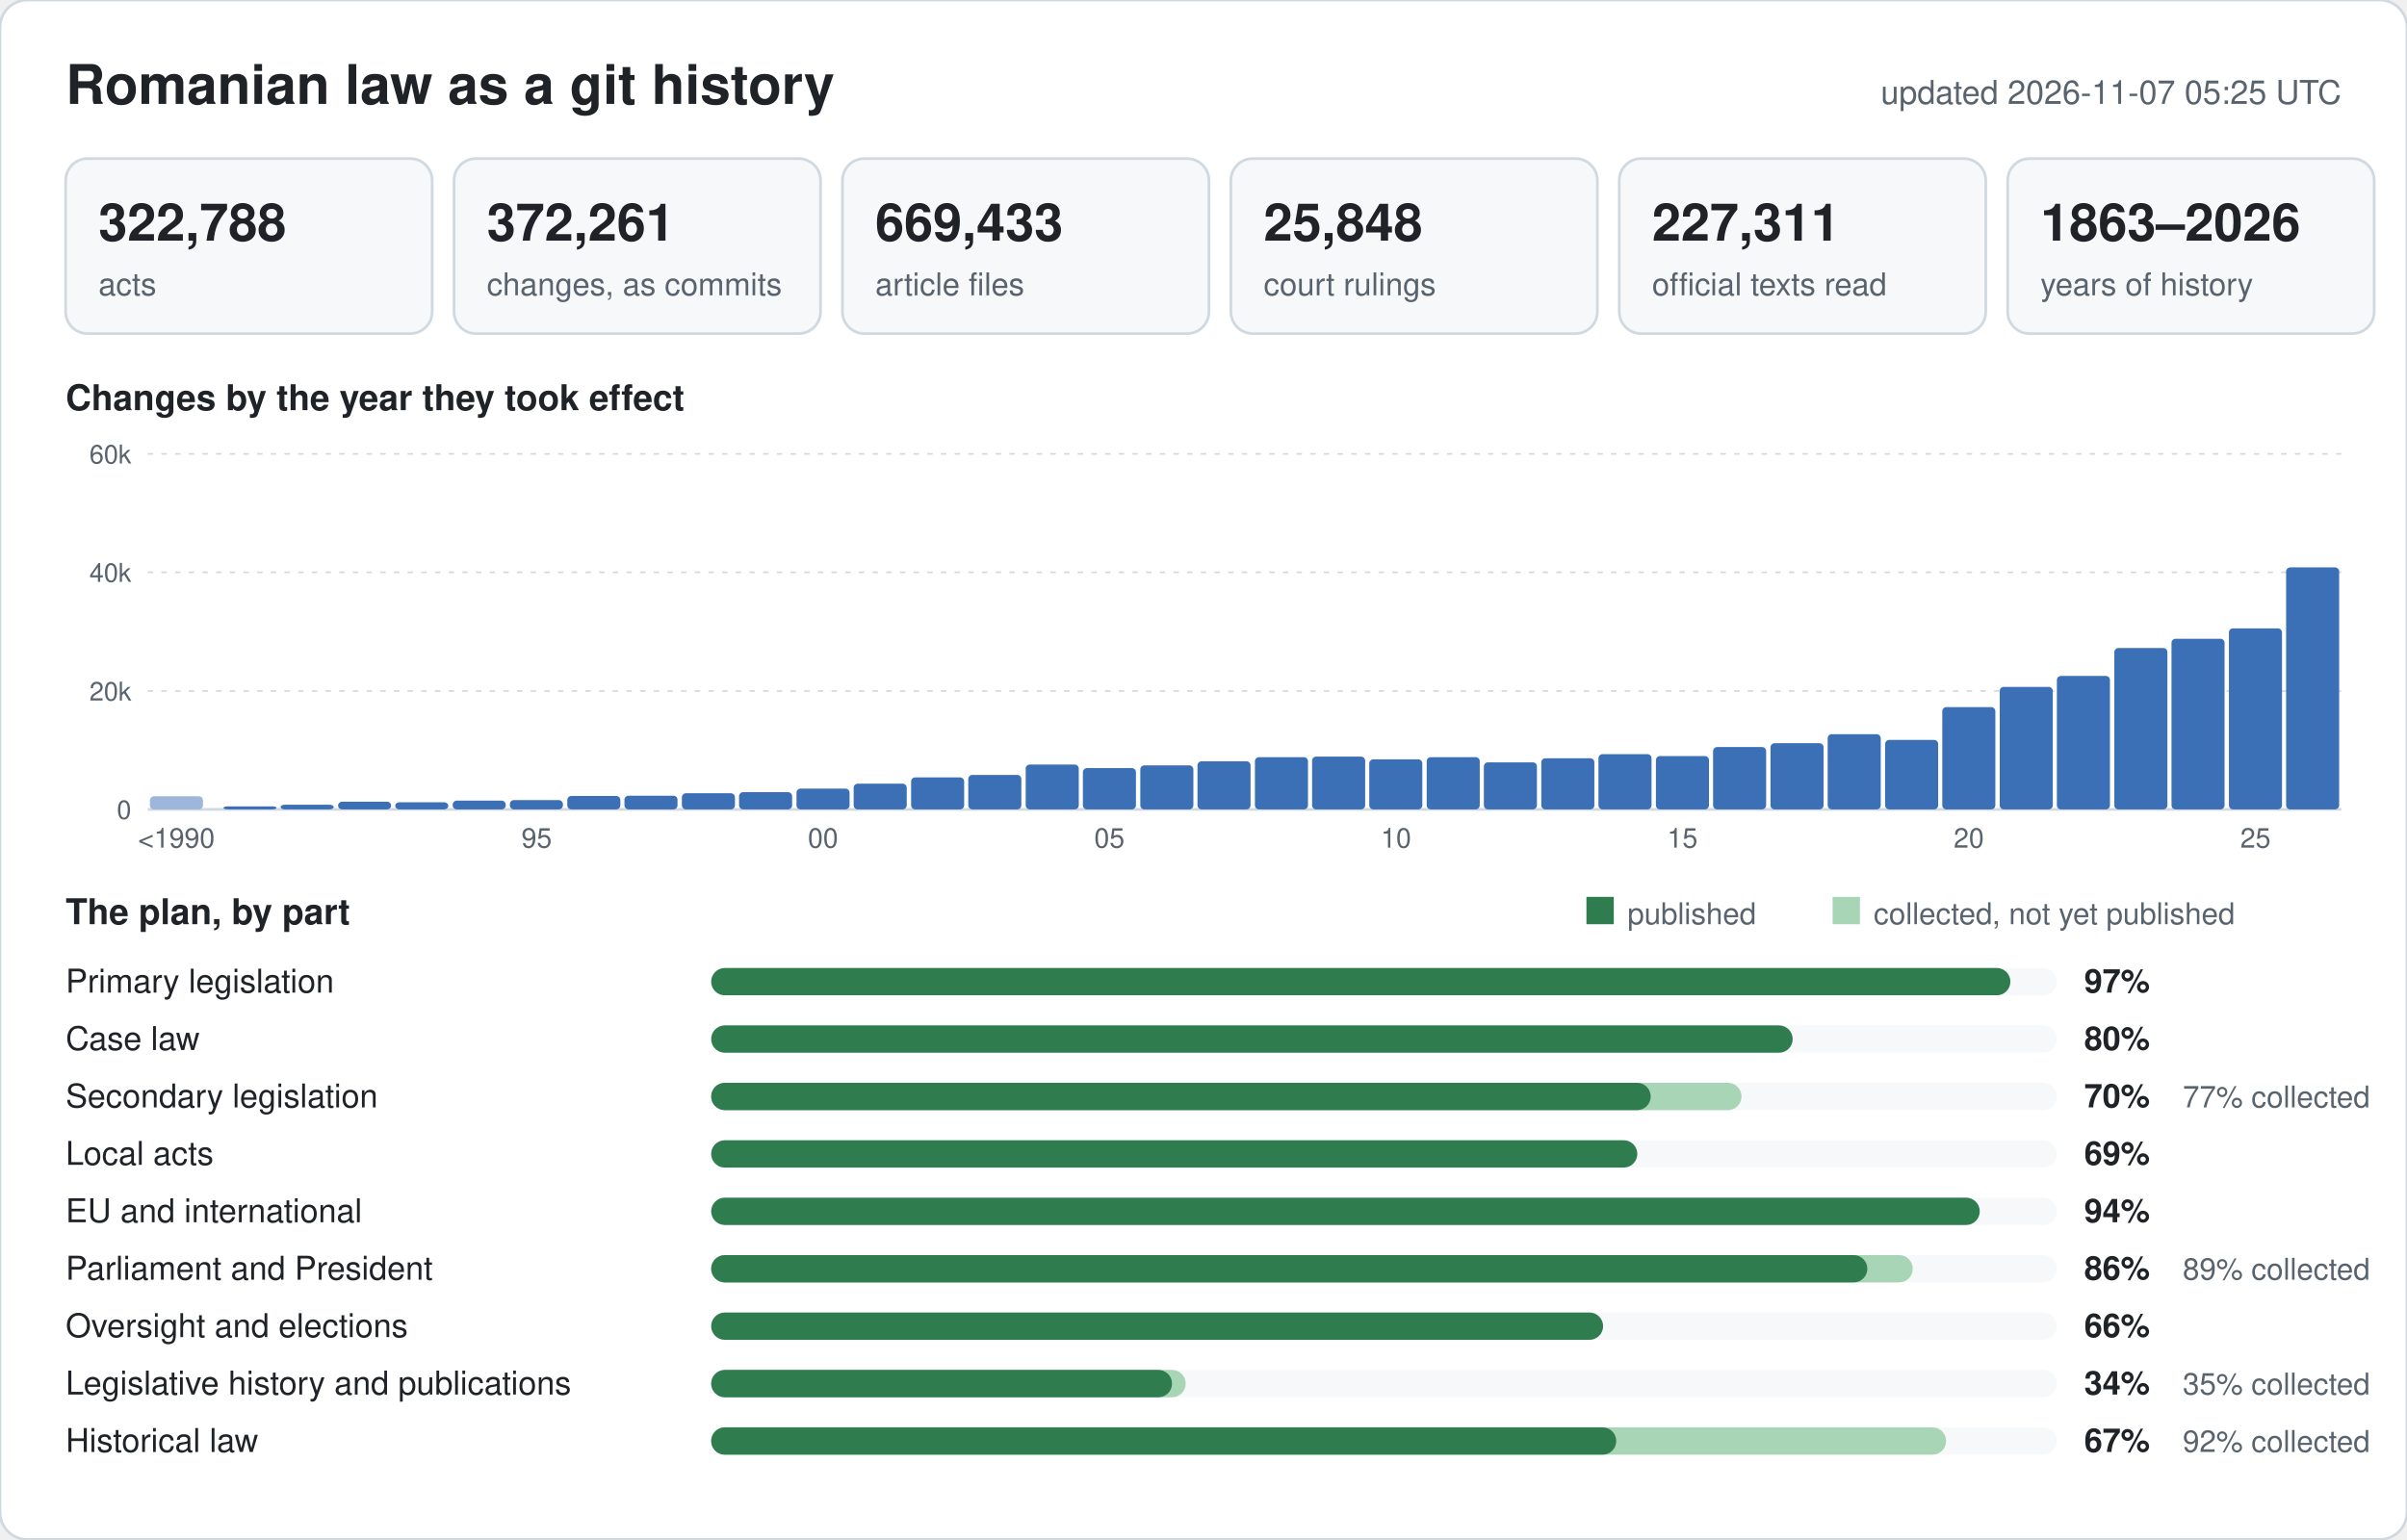
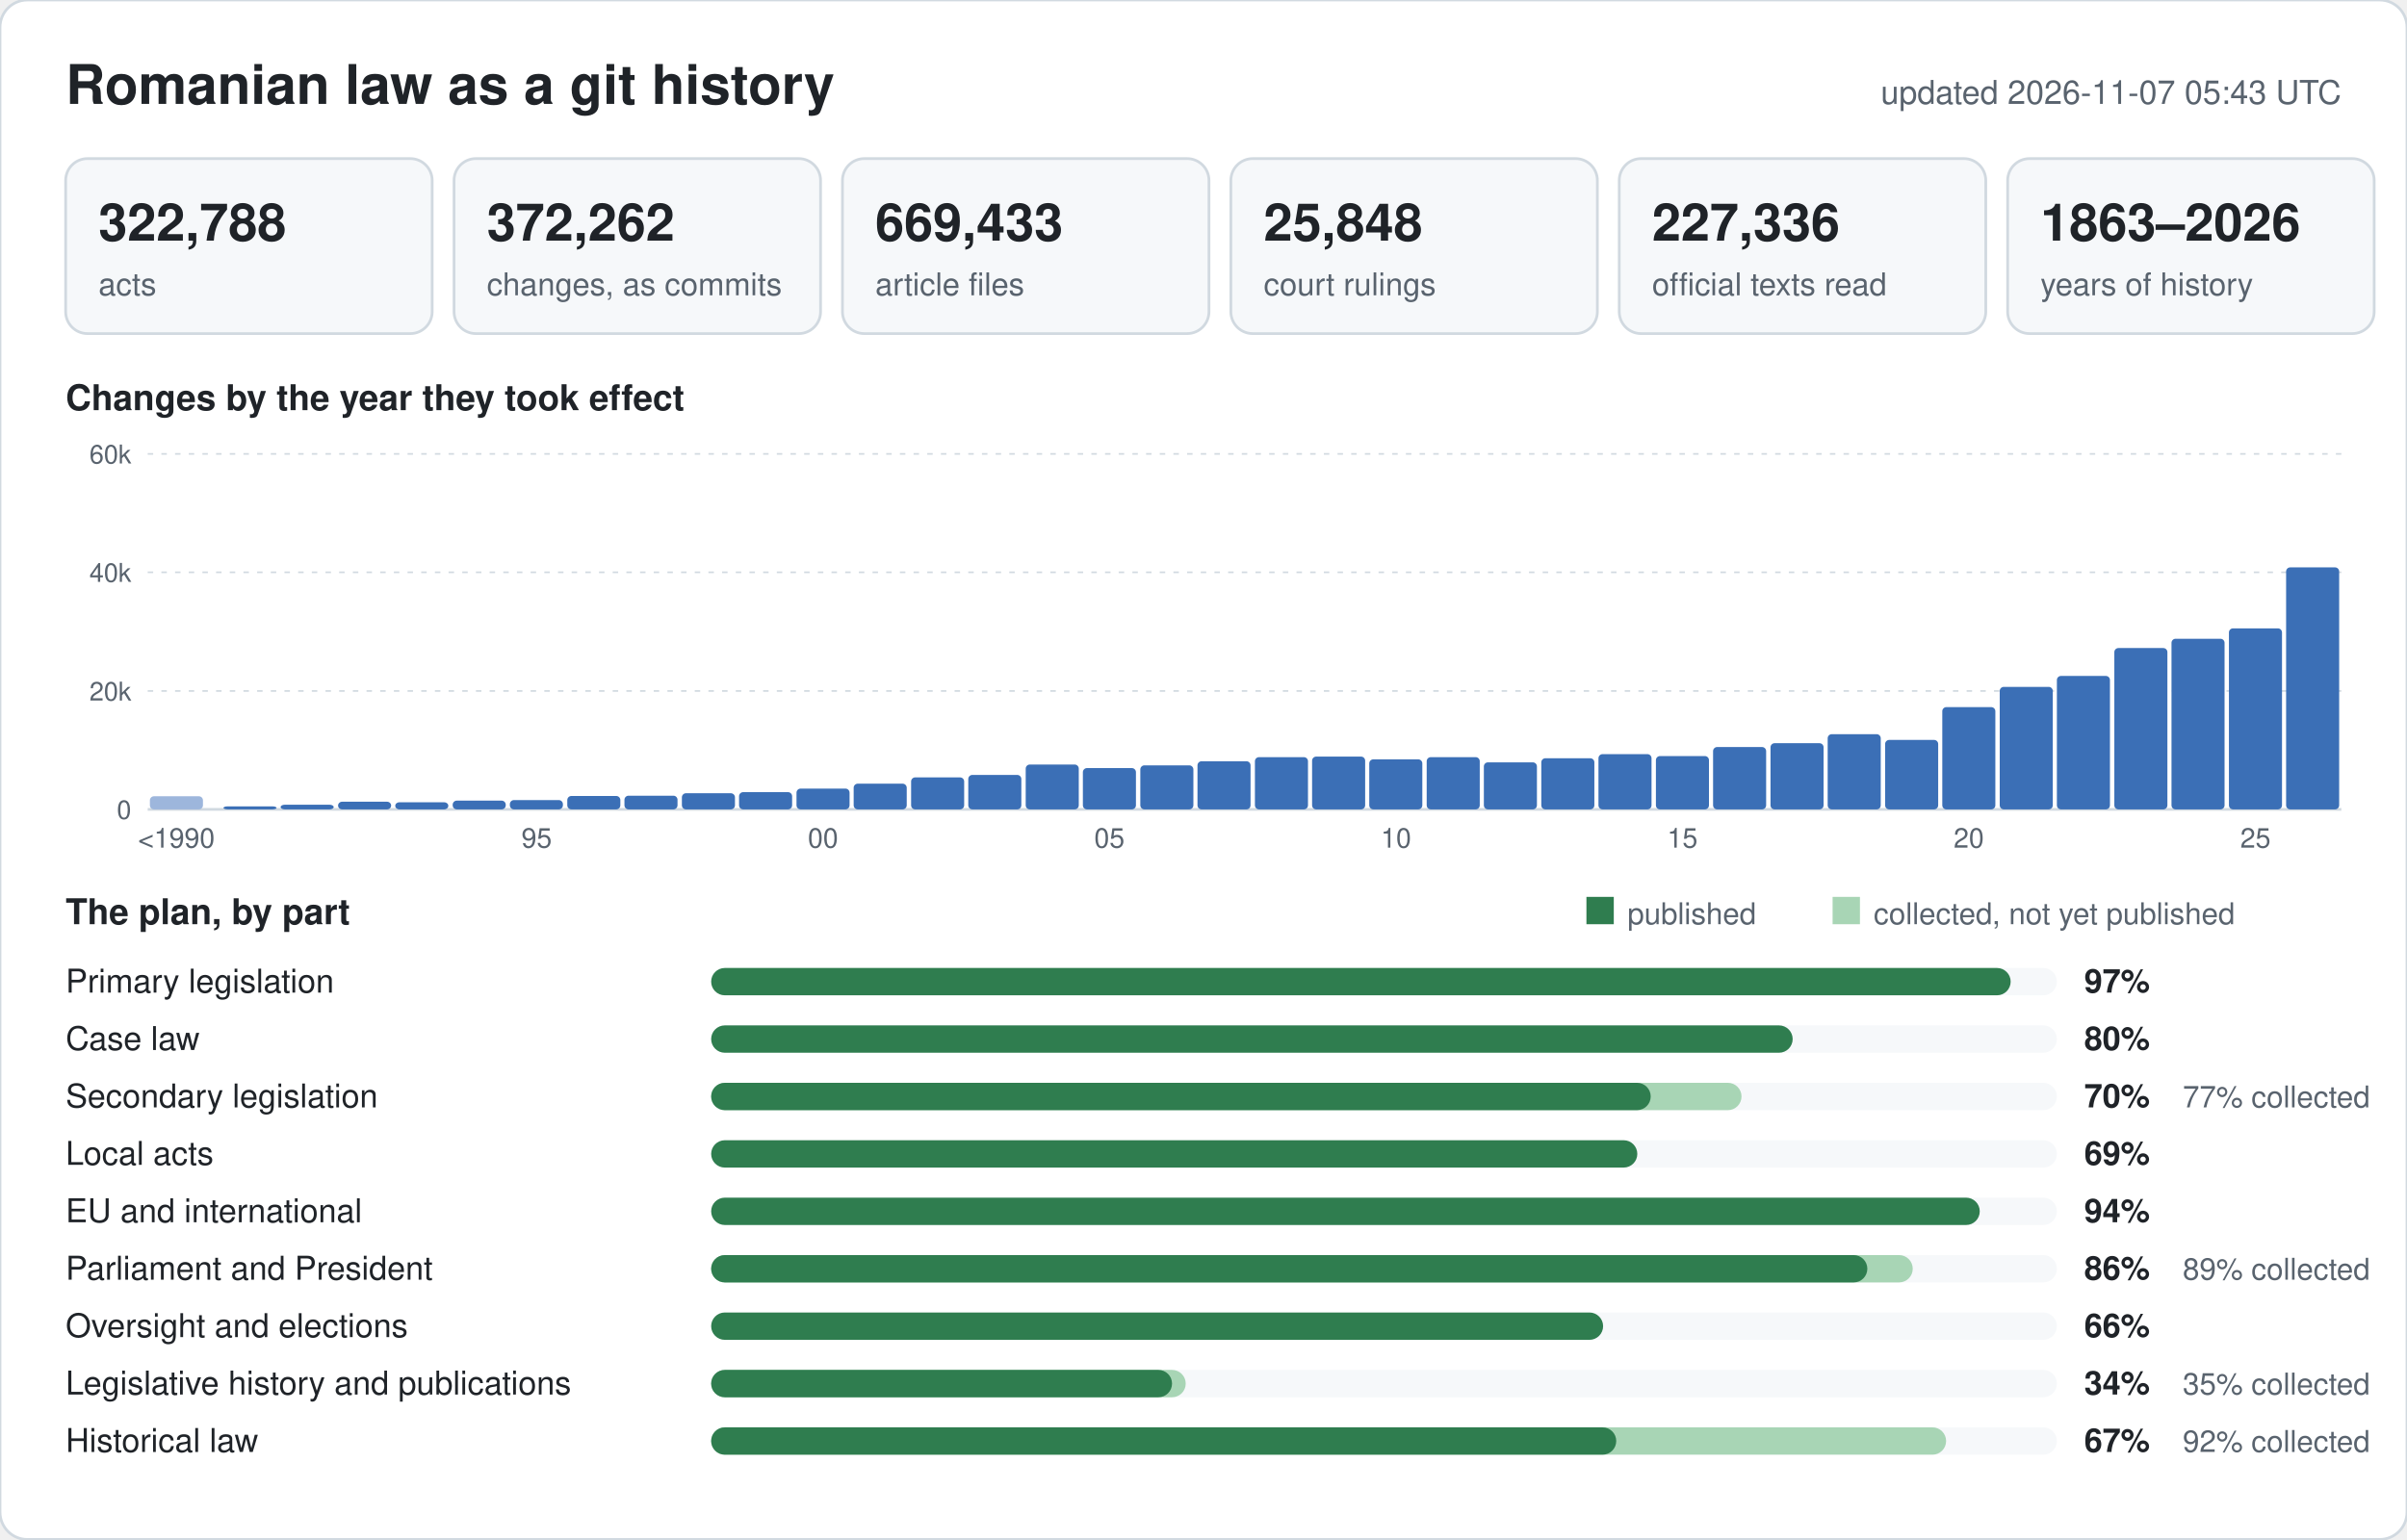
<svg xmlns="http://www.w3.org/2000/svg" width="880" height="563" viewBox="0 0 880 563" font-family="-apple-system,BlinkMacSystemFont,Segoe UI,Helvetica,Arial,sans-serif">
  <rect width="880" height="563" rx="10" fill="#ffffff" stroke="#d1d9e0" />
  <text x="24" y="38" font-size="20" font-weight="600" fill="#1f2328">Romanian law as a git history</text>
-   <text x="856" y="38" font-size="12" text-anchor="end" fill="#59636e">updated 2026-11-07 05:25 UTC</text>
+   <text x="856" y="38" font-size="12" text-anchor="end" fill="#59636e">updated 2026-11-07 05:43 UTC</text>
  <rect x="24" y="58" width="134" height="64" rx="8" fill="#f6f8fa" stroke="#d1d9e0" />
  <text x="36" y="88" font-size="19" font-weight="600" fill="#1f2328">322,788</text>
  <text x="36" y="108" font-size="11.5" fill="#59636e">acts</text>
  <rect x="166" y="58" width="134" height="64" rx="8" fill="#f6f8fa" stroke="#d1d9e0" />
-   <text x="178" y="88" font-size="19" font-weight="600" fill="#1f2328">372,261</text>
+   <text x="178" y="88" font-size="19" font-weight="600" fill="#1f2328">372,262</text>
  <text x="178" y="108" font-size="11.5" fill="#59636e">changes, as commits</text>
  <rect x="308" y="58" width="134" height="64" rx="8" fill="#f6f8fa" stroke="#d1d9e0" />
  <text x="320" y="88" font-size="19" font-weight="600" fill="#1f2328">669,433</text>
  <text x="320" y="108" font-size="11.5" fill="#59636e">article files</text>
  <rect x="450" y="58" width="134" height="64" rx="8" fill="#f6f8fa" stroke="#d1d9e0" />
  <text x="462" y="88" font-size="19" font-weight="600" fill="#1f2328">25,848</text>
  <text x="462" y="108" font-size="11.5" fill="#59636e">court rulings</text>
  <rect x="592" y="58" width="134" height="64" rx="8" fill="#f6f8fa" stroke="#d1d9e0" />
-   <text x="604" y="88" font-size="19" font-weight="600" fill="#1f2328">227,311</text>
+   <text x="604" y="88" font-size="19" font-weight="600" fill="#1f2328">227,336</text>
  <text x="604" y="108" font-size="11.5" fill="#59636e">official texts read</text>
  <rect x="734" y="58" width="134" height="64" rx="8" fill="#f6f8fa" stroke="#d1d9e0" />
  <text x="746" y="88" font-size="19" font-weight="600" fill="#1f2328">1863–2026</text>
  <text x="746" y="108" font-size="11.5" fill="#59636e">years of history</text>
  <text x="24" y="150" font-size="13" font-weight="600" fill="#1f2328">Changes by the year they took effect</text>
  <line x1="54" y1="296.0" x2="856" y2="296.0" stroke="#d1d9e0" stroke-width="1" />
  <text x="48" y="299.5" font-size="9.5" text-anchor="end" fill="#59636e">0</text>
  <line x1="54" y1="252.7" x2="856" y2="252.7" stroke="#d1d9e0" stroke-width="0.6" stroke-dasharray="2 3" />
  <text x="48" y="256.2" font-size="9.5" text-anchor="end" fill="#59636e">20k</text>
  <line x1="54" y1="209.3" x2="856" y2="209.3" stroke="#d1d9e0" stroke-width="0.6" stroke-dasharray="2 3" />
  <text x="48" y="212.8" font-size="9.5" text-anchor="end" fill="#59636e">40k</text>
  <line x1="54" y1="166.0" x2="856" y2="166.0" stroke="#d1d9e0" stroke-width="0.6" stroke-dasharray="2 3" />
  <text x="48" y="169.5" font-size="9.5" text-anchor="end" fill="#59636e">60k</text>
  <rect x="54.8" y="291.2" width="19.4" height="4.8" rx="1.5" fill="#9db6dc" />
  <text x="64.5" y="310" font-size="10" text-anchor="middle" fill="#59636e">&lt;1990</text>
  <rect x="81.7" y="294.9" width="19.4" height="1.1" rx="1.5" fill="#3b6fb6" />
  <rect x="102.6" y="294.3" width="19.4" height="1.7" rx="1.5" fill="#3b6fb6" />
  <rect x="123.6" y="293.2" width="19.4" height="2.8" rx="1.5" fill="#3b6fb6" />
  <rect x="144.5" y="293.4" width="19.4" height="2.6" rx="1.5" fill="#3b6fb6" />
  <rect x="165.5" y="292.8" width="19.4" height="3.2" rx="1.5" fill="#3b6fb6" />
  <rect x="186.4" y="292.6" width="19.4" height="3.4" rx="1.5" fill="#3b6fb6" />
  <text x="196.2" y="310" font-size="10" text-anchor="middle" fill="#59636e">95</text>
  <rect x="207.4" y="291.1" width="19.4" height="4.9" rx="1.5" fill="#3b6fb6" />
  <rect x="228.3" y="291.0" width="19.4" height="5.0" rx="1.5" fill="#3b6fb6" />
  <rect x="249.3" y="290.1" width="19.4" height="5.9" rx="1.5" fill="#3b6fb6" />
  <rect x="270.2" y="289.7" width="19.4" height="6.3" rx="1.5" fill="#3b6fb6" />
  <rect x="291.2" y="288.4" width="19.4" height="7.6" rx="1.5" fill="#3b6fb6" />
  <text x="300.9" y="310" font-size="10" text-anchor="middle" fill="#59636e">00</text>
  <rect x="312.1" y="286.6" width="19.4" height="9.4" rx="1.5" fill="#3b6fb6" />
  <rect x="333.1" y="284.3" width="19.4" height="11.7" rx="1.5" fill="#3b6fb6" />
  <rect x="354.0" y="283.4" width="19.4" height="12.6" rx="1.5" fill="#3b6fb6" />
  <rect x="375.0" y="279.6" width="19.4" height="16.4" rx="1.5" fill="#3b6fb6" />
  <rect x="395.9" y="280.9" width="19.4" height="15.1" rx="1.5" fill="#3b6fb6" />
  <text x="405.6" y="310" font-size="10" text-anchor="middle" fill="#59636e">05</text>
  <rect x="416.9" y="279.9" width="19.4" height="16.1" rx="1.5" fill="#3b6fb6" />
  <rect x="437.8" y="278.4" width="19.4" height="17.6" rx="1.5" fill="#3b6fb6" />
  <rect x="458.8" y="276.9" width="19.4" height="19.1" rx="1.5" fill="#3b6fb6" />
  <rect x="479.7" y="276.7" width="19.4" height="19.3" rx="1.5" fill="#3b6fb6" />
  <rect x="500.6" y="277.7" width="19.4" height="18.3" rx="1.5" fill="#3b6fb6" />
  <text x="510.4" y="310" font-size="10" text-anchor="middle" fill="#59636e">10</text>
  <rect x="521.6" y="276.9" width="19.4" height="19.1" rx="1.5" fill="#3b6fb6" />
  <rect x="542.5" y="278.8" width="19.4" height="17.2" rx="1.5" fill="#3b6fb6" />
  <rect x="563.5" y="277.3" width="19.4" height="18.7" rx="1.5" fill="#3b6fb6" />
  <rect x="584.4" y="275.8" width="19.4" height="20.2" rx="1.5" fill="#3b6fb6" />
  <rect x="605.4" y="276.5" width="19.4" height="19.5" rx="1.5" fill="#3b6fb6" />
  <text x="615.1" y="310" font-size="10" text-anchor="middle" fill="#59636e">15</text>
  <rect x="626.3" y="273.2" width="19.4" height="22.8" rx="1.5" fill="#3b6fb6" />
  <rect x="647.3" y="271.8" width="19.4" height="24.2" rx="1.5" fill="#3b6fb6" />
  <rect x="668.2" y="268.5" width="19.4" height="27.5" rx="1.5" fill="#3b6fb6" />
  <rect x="689.2" y="270.6" width="19.4" height="25.4" rx="1.5" fill="#3b6fb6" />
  <rect x="710.1" y="258.6" width="19.4" height="37.4" rx="1.5" fill="#3b6fb6" />
  <text x="719.8" y="310" font-size="10" text-anchor="middle" fill="#59636e">20</text>
  <rect x="731.1" y="251.2" width="19.4" height="44.8" rx="1.5" fill="#3b6fb6" />
  <rect x="752.0" y="247.2" width="19.4" height="48.8" rx="1.5" fill="#3b6fb6" />
  <rect x="773.0" y="237.0" width="19.4" height="59.0" rx="1.5" fill="#3b6fb6" />
  <rect x="793.9" y="233.6" width="19.4" height="62.4" rx="1.5" fill="#3b6fb6" />
  <rect x="814.9" y="229.8" width="19.4" height="66.2" rx="1.5" fill="#3b6fb6" />
  <text x="824.6" y="310" font-size="10" text-anchor="middle" fill="#59636e">25</text>
  <rect x="835.8" y="207.5" width="19.4" height="88.5" rx="1.5" fill="#3b6fb6" />
  <text x="24" y="338" font-size="13" font-weight="600" fill="#1f2328">The plan, by part</text>
  <rect x="580" y="328" width="10" height="10" fill="#2f7d4f" />
  <text x="595" y="338" font-size="11" fill="#59636e">published</text>
  <rect x="670" y="328" width="10" height="10" fill="#a8d5b5" />
  <text x="685" y="338" font-size="11" fill="#59636e">collected, not yet published</text>
  <text x="24" y="363" font-size="12" fill="#1f2328">Primary legislation</text>
  <rect x="260" y="354" width="492" height="10" rx="5" fill="#f6f8fa" />
-   <rect x="260" y="354" width="475.0" height="10" rx="5" fill="#2f7d4f" />
+   <rect x="260" y="354" width="475.1" height="10" rx="5" fill="#2f7d4f" />
  <text x="762" y="363" font-size="12" font-weight="600" fill="#1f2328">97%</text>
  <text x="24" y="384" font-size="12" fill="#1f2328">Case law</text>
  <rect x="260" y="375" width="492" height="10" rx="5" fill="#f6f8fa" />
  <rect x="260" y="375" width="395.4" height="10" rx="5" fill="#2f7d4f" />
  <text x="762" y="384" font-size="12" font-weight="600" fill="#1f2328">80%</text>
  <text x="24" y="405" font-size="12" fill="#1f2328">Secondary legislation</text>
  <rect x="260" y="396" width="492" height="10" rx="5" fill="#f6f8fa" />
  <rect x="260" y="396" width="376.7" height="10" rx="5" fill="#a8d5b5" />
  <rect x="260" y="396" width="343.5" height="10" rx="5" fill="#2f7d4f" />
  <text x="762" y="405" font-size="12" font-weight="600" fill="#1f2328">70%</text>
  <text x="798" y="405" font-size="11" fill="#59636e">77% collected</text>
  <text x="24" y="426" font-size="12" fill="#1f2328">Local acts</text>
  <rect x="260" y="417" width="492" height="10" rx="5" fill="#f6f8fa" />
  <rect x="260" y="417" width="338.6" height="10" rx="5" fill="#2f7d4f" />
  <text x="762" y="426" font-size="12" font-weight="600" fill="#1f2328">69%</text>
  <text x="24" y="447" font-size="12" fill="#1f2328">EU and international</text>
  <rect x="260" y="438" width="492" height="10" rx="5" fill="#f6f8fa" />
  <rect x="260" y="438" width="463.8" height="10" rx="5" fill="#2f7d4f" />
  <text x="762" y="447" font-size="12" font-weight="600" fill="#1f2328">94%</text>
  <text x="24" y="468" font-size="12" fill="#1f2328">Parliament and President</text>
  <rect x="260" y="459" width="492" height="10" rx="5" fill="#f6f8fa" />
  <rect x="260" y="459" width="439.3" height="10" rx="5" fill="#a8d5b5" />
  <rect x="260" y="459" width="422.7" height="10" rx="5" fill="#2f7d4f" />
  <text x="762" y="468" font-size="12" font-weight="600" fill="#1f2328">86%</text>
  <text x="798" y="468" font-size="11" fill="#59636e">89% collected</text>
  <text x="24" y="489" font-size="12" fill="#1f2328">Oversight and elections</text>
  <rect x="260" y="480" width="492" height="10" rx="5" fill="#f6f8fa" />
  <rect x="260" y="480" width="326.1" height="10" rx="5" fill="#2f7d4f" />
  <text x="762" y="489" font-size="12" font-weight="600" fill="#1f2328">66%</text>
  <text x="24" y="510" font-size="12" fill="#1f2328">Legislative history and publications</text>
  <rect x="260" y="501" width="492" height="10" rx="5" fill="#f6f8fa" />
  <rect x="260" y="501" width="173.5" height="10" rx="5" fill="#a8d5b5" />
  <rect x="260" y="501" width="168.5" height="10" rx="5" fill="#2f7d4f" />
  <text x="762" y="510" font-size="12" font-weight="600" fill="#1f2328">34%</text>
  <text x="798" y="510" font-size="11" fill="#59636e">35% collected</text>
  <text x="24" y="531" font-size="12" fill="#1f2328">Historical law</text>
  <rect x="260" y="522" width="492" height="10" rx="5" fill="#f6f8fa" />
  <rect x="260" y="522" width="451.5" height="10" rx="5" fill="#a8d5b5" />
  <rect x="260" y="522" width="330.9" height="10" rx="5" fill="#2f7d4f" />
  <text x="762" y="531" font-size="12" font-weight="600" fill="#1f2328">67%</text>
  <text x="798" y="531" font-size="11" fill="#59636e">92% collected</text>
</svg>
